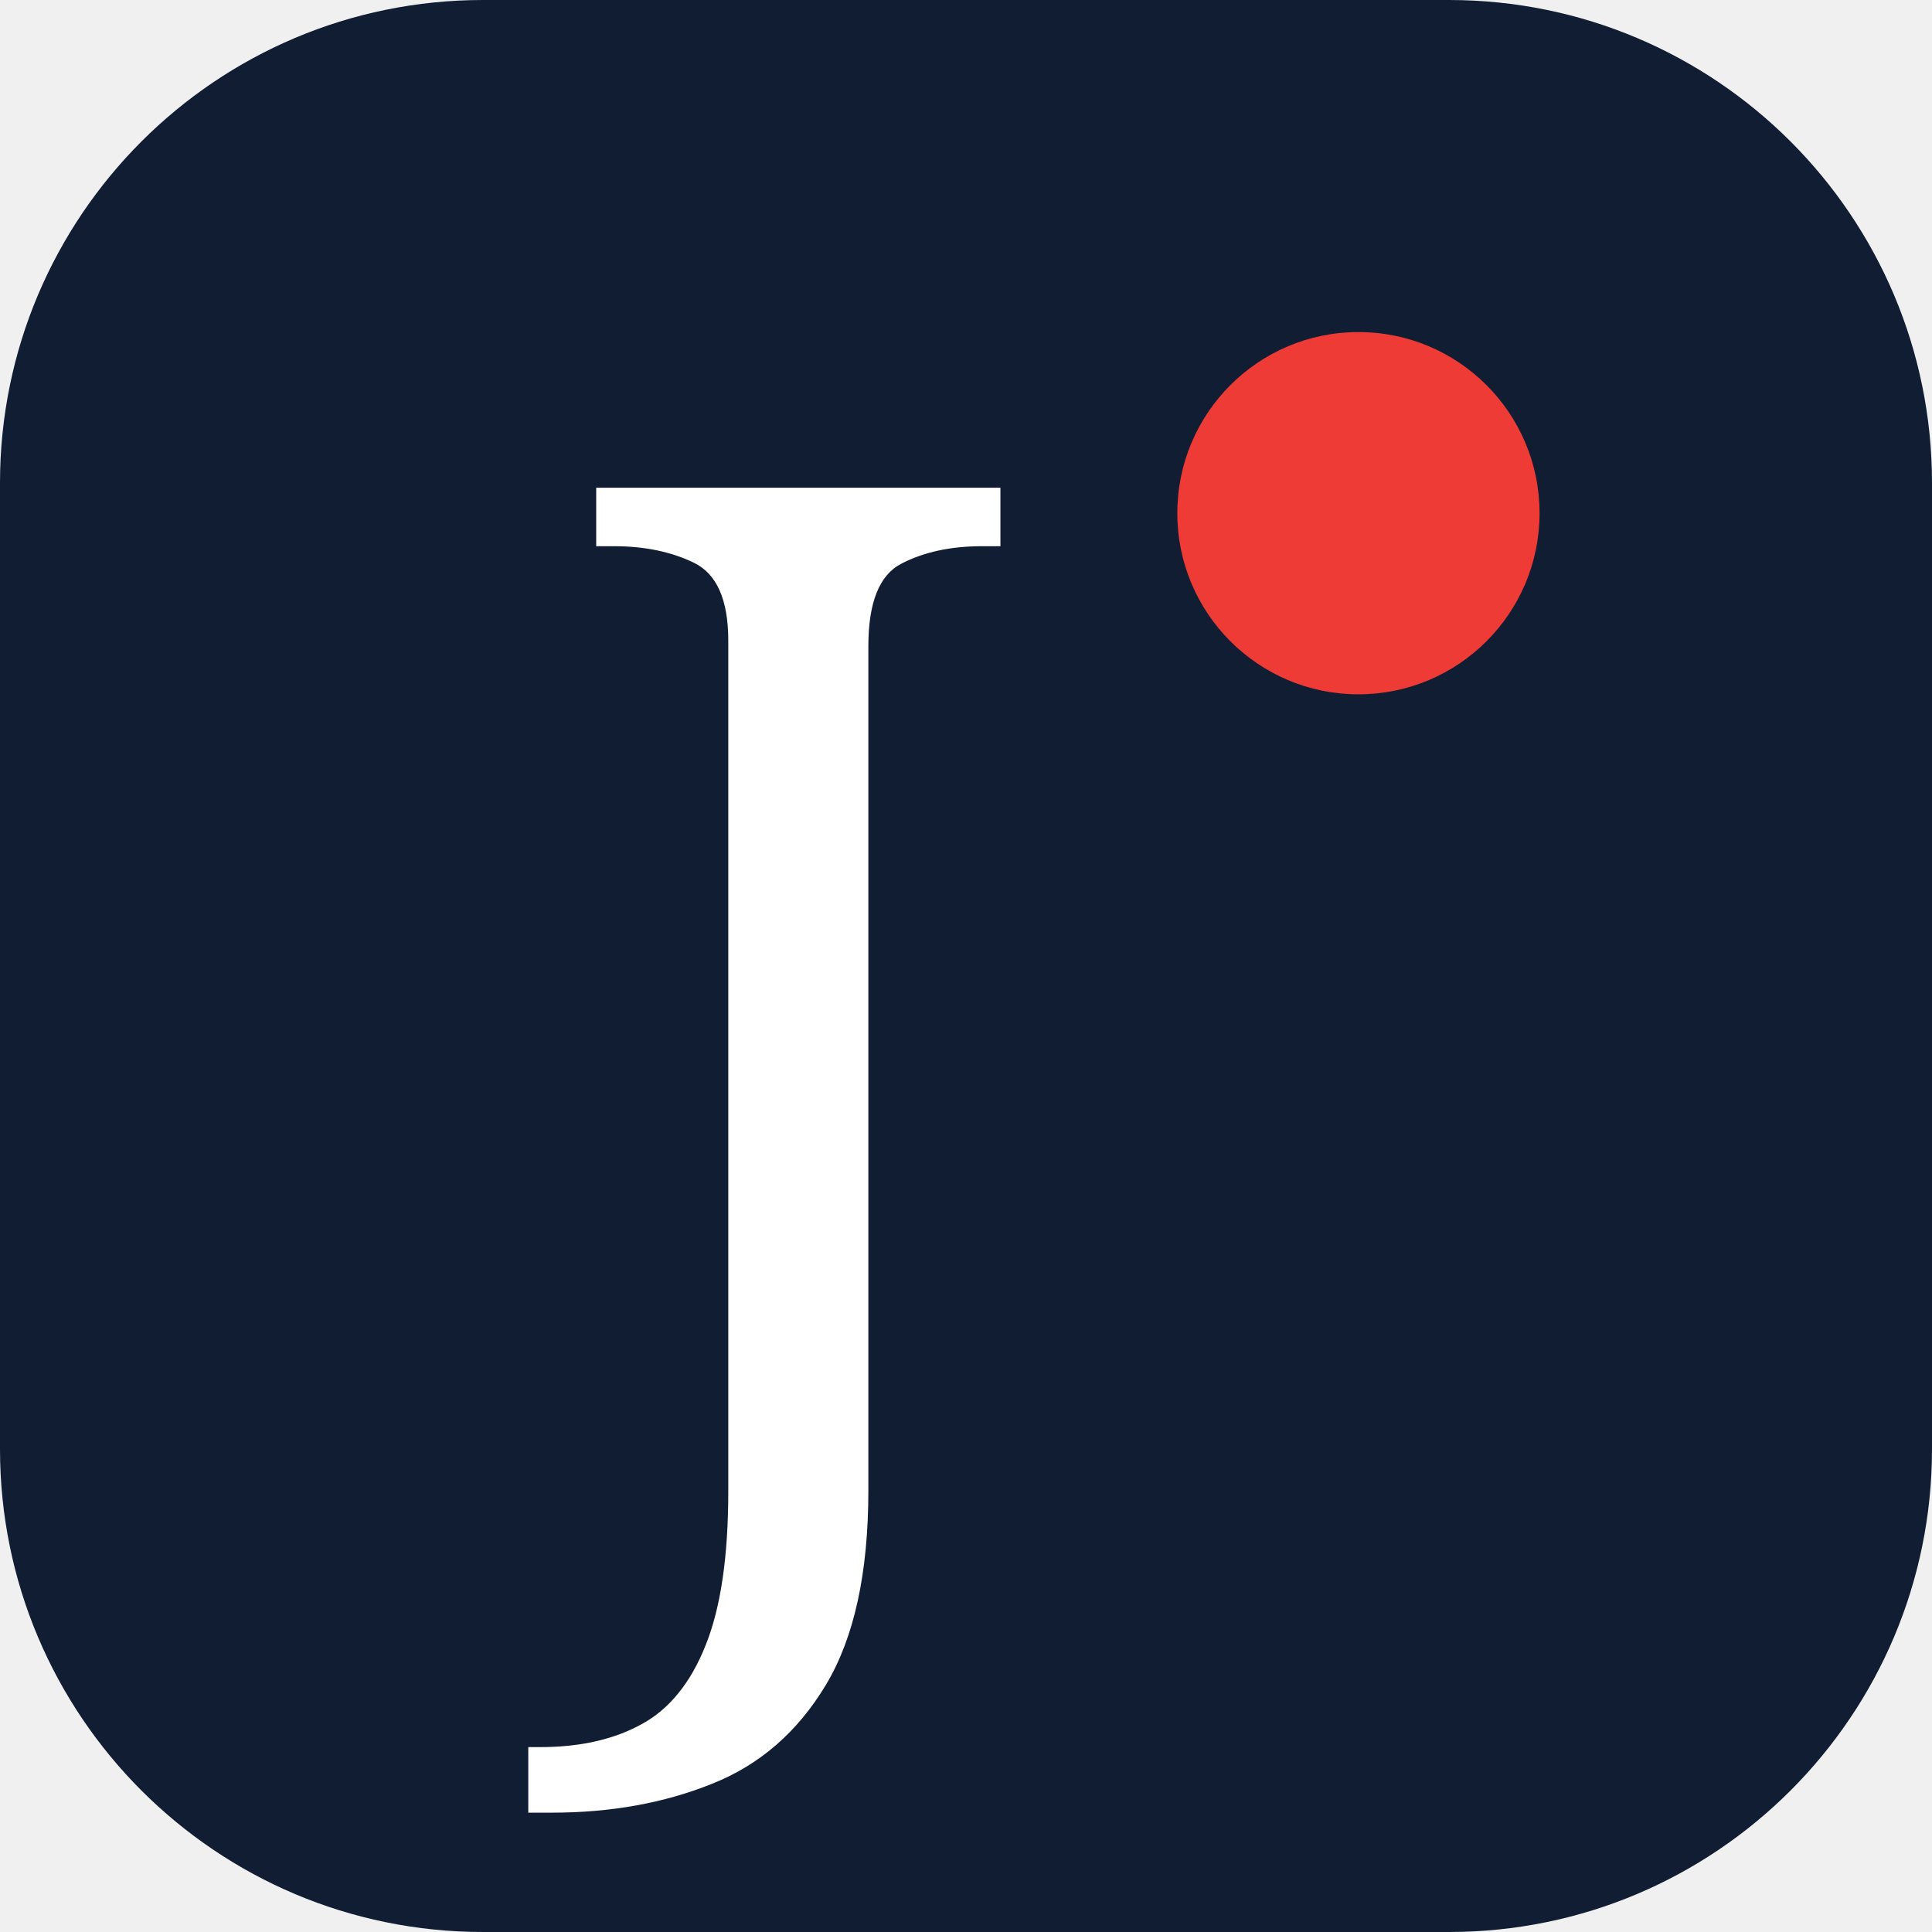
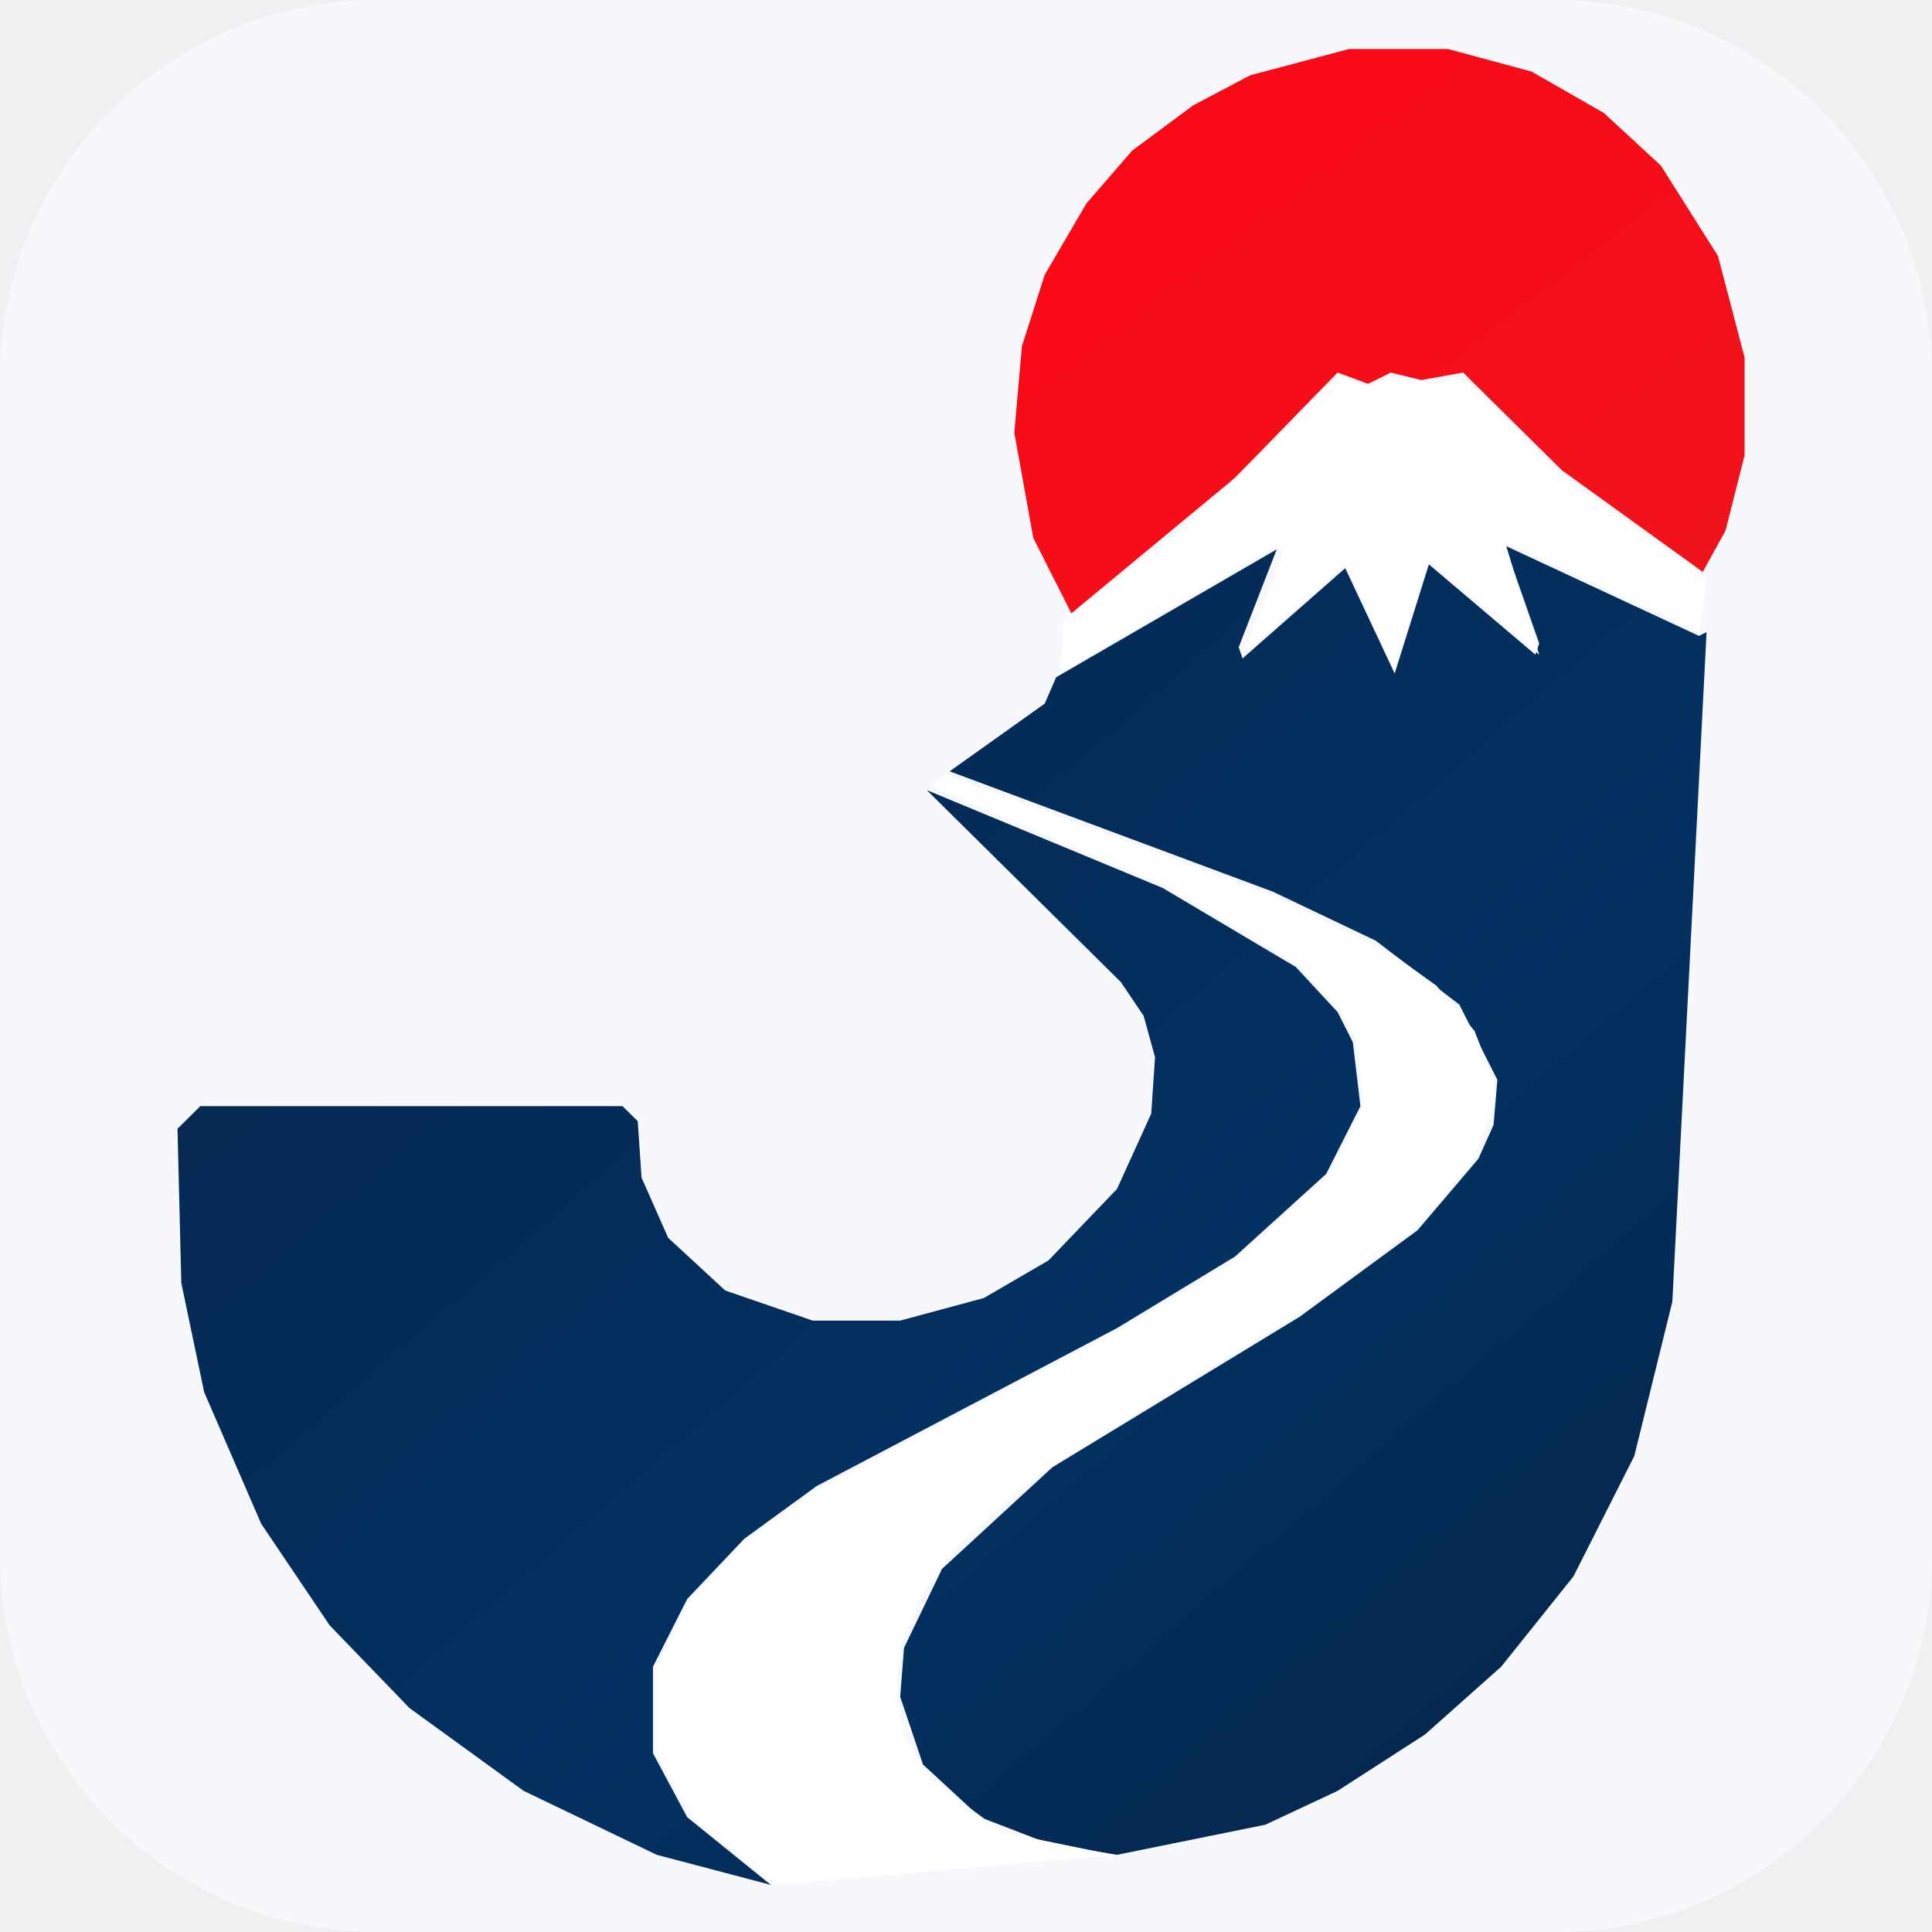
- <svg xmlns="http://www.w3.org/2000/svg" viewBox="0 0 64 64">
-   <rect width="64" height="64" rx="16" fill="#101d32" />
-   <circle cx="45" cy="17" r="6" fill="#ef3b36" />
-   <text x="18" y="49" font-size="46" font-family="Georgia,serif" fill="#fff">J</text>
+ <svg xmlns="http://www.w3.org/2000/svg" viewBox="0 0 512 512">
+   <defs>
+     <linearGradient id="sun" x1="0" y1="0" x2="1" y2="1">
+       <stop stop-color="#fb0714" />
+       <stop offset="1" stop-color="#f0141c" />
+     </linearGradient>
+     <linearGradient id="j" x1="0" y1="0" x2="1" y2="1">
+       <stop stop-color="#08254c" />
+       <stop offset="0.6" stop-color="#033161" />
+       <stop offset="1" stop-color="#062345" />
+     </linearGradient>
+   </defs>
+   <rect width="512" height="512" rx="100" fill="#f6f8fc" />
+   <g transform="translate(42 8) scale(1.008 0.997)">
+     <path fill="url(#sun)" d="M233,65 L227,84 L225,107 L230,135 L240,155 L283,119 L310,91 L318,94 L324,91 L332,93 L343,91 L369,117 L406,144 L412,133 L417,113 L417,87 L410,60 L395,36 L380,22 L361,11 L339,5 L313,5 L287,12 L272,20 L256,32 L244,46Z" />
+     <path fill="url(#j)" d="M407,160 L405,161 L354,137 L363,163 L362,166 L334,142 L325,171 L312,143 L285,167 L284,164 L294,138 L236,172 L233,179 L208,197 L293,229 L320,242 L342,259 L352,279 L351,291 L347,300 L331,319 L300,342 L235,382 L206,409 L196,430 L195,443 L201,461 L216,475 L234,482 L252,485 L291,477 L310,468 L333,453 L353,435 L372,411 L388,379 L398,338Z M202,202 L253,253 L259,262 L262,273 L261,288 L252,308 L234,327 L217,337 L195,343 L172,343 L149,335 L134,321 L127,305 L126,290 L122,286 L11,286 L5,292 L6,333 L12,362 L27,397 L45,424 L66,446 L96,468 L131,485 L161,493 L139,475 L130,458 L130,435 L139,417 L154,401 L173,387 L252,345 L283,326 L307,304 L316,286 L314,269 L310,261 L299,249 L264,228Z" />
+     <path fill="#fff" d="M207,198 L203,201 L264,227 L299,248 L311,261 L315,269 L317,286 L308,304 L283,327 L252,346 L173,388 L154,402 L140,417 L131,435 L131,458 L140,475 L162,493 L251,485 L222,479 L203,465 L196,453 L194,443 L195,430 L200,417 L210,403 L231,384 L300,341 L331,318 L346,300 L351,286 L351,279 L346,266 L336,254 L325,246 L293,230Z M237,171 L294,137 L296,139 L285,166 L312,142 L325,170 L334,141 L363,166 L354,136 L405,160 L407,146 L370,119 L343,92 L336,94 L324,92 L319,95 L310,92 L271,131 L238,157Z" />
+   </g>
</svg>
